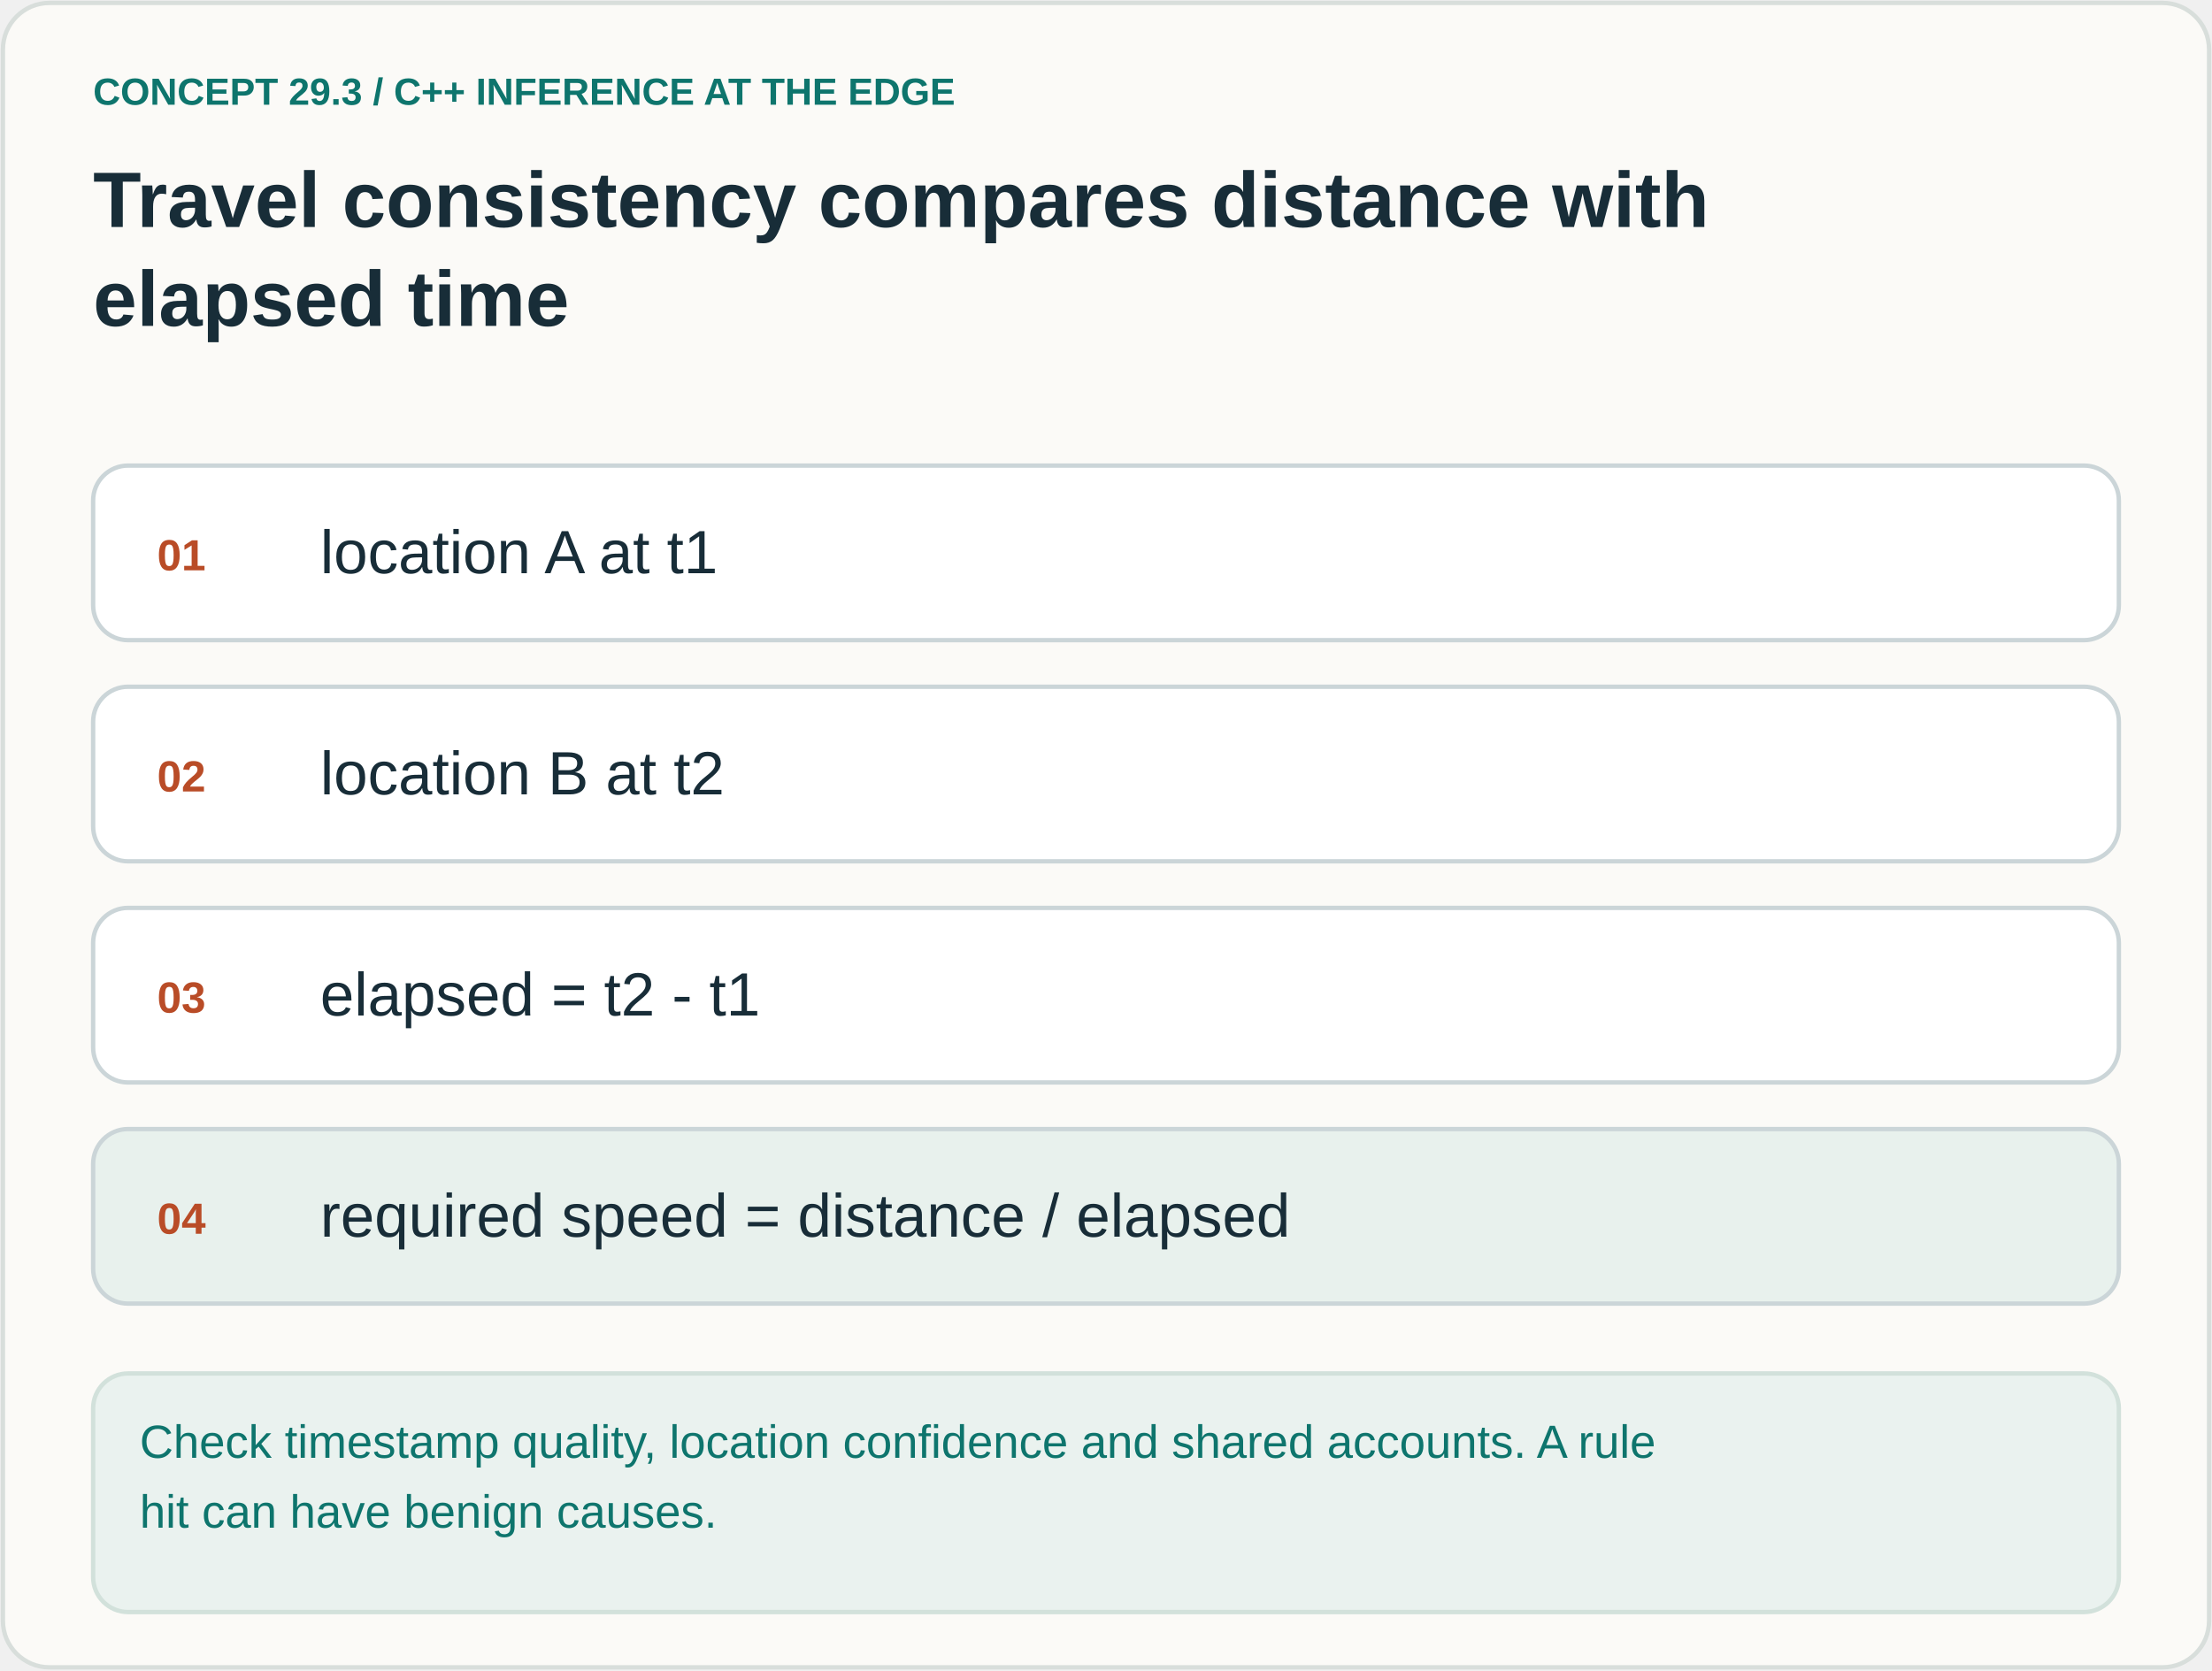
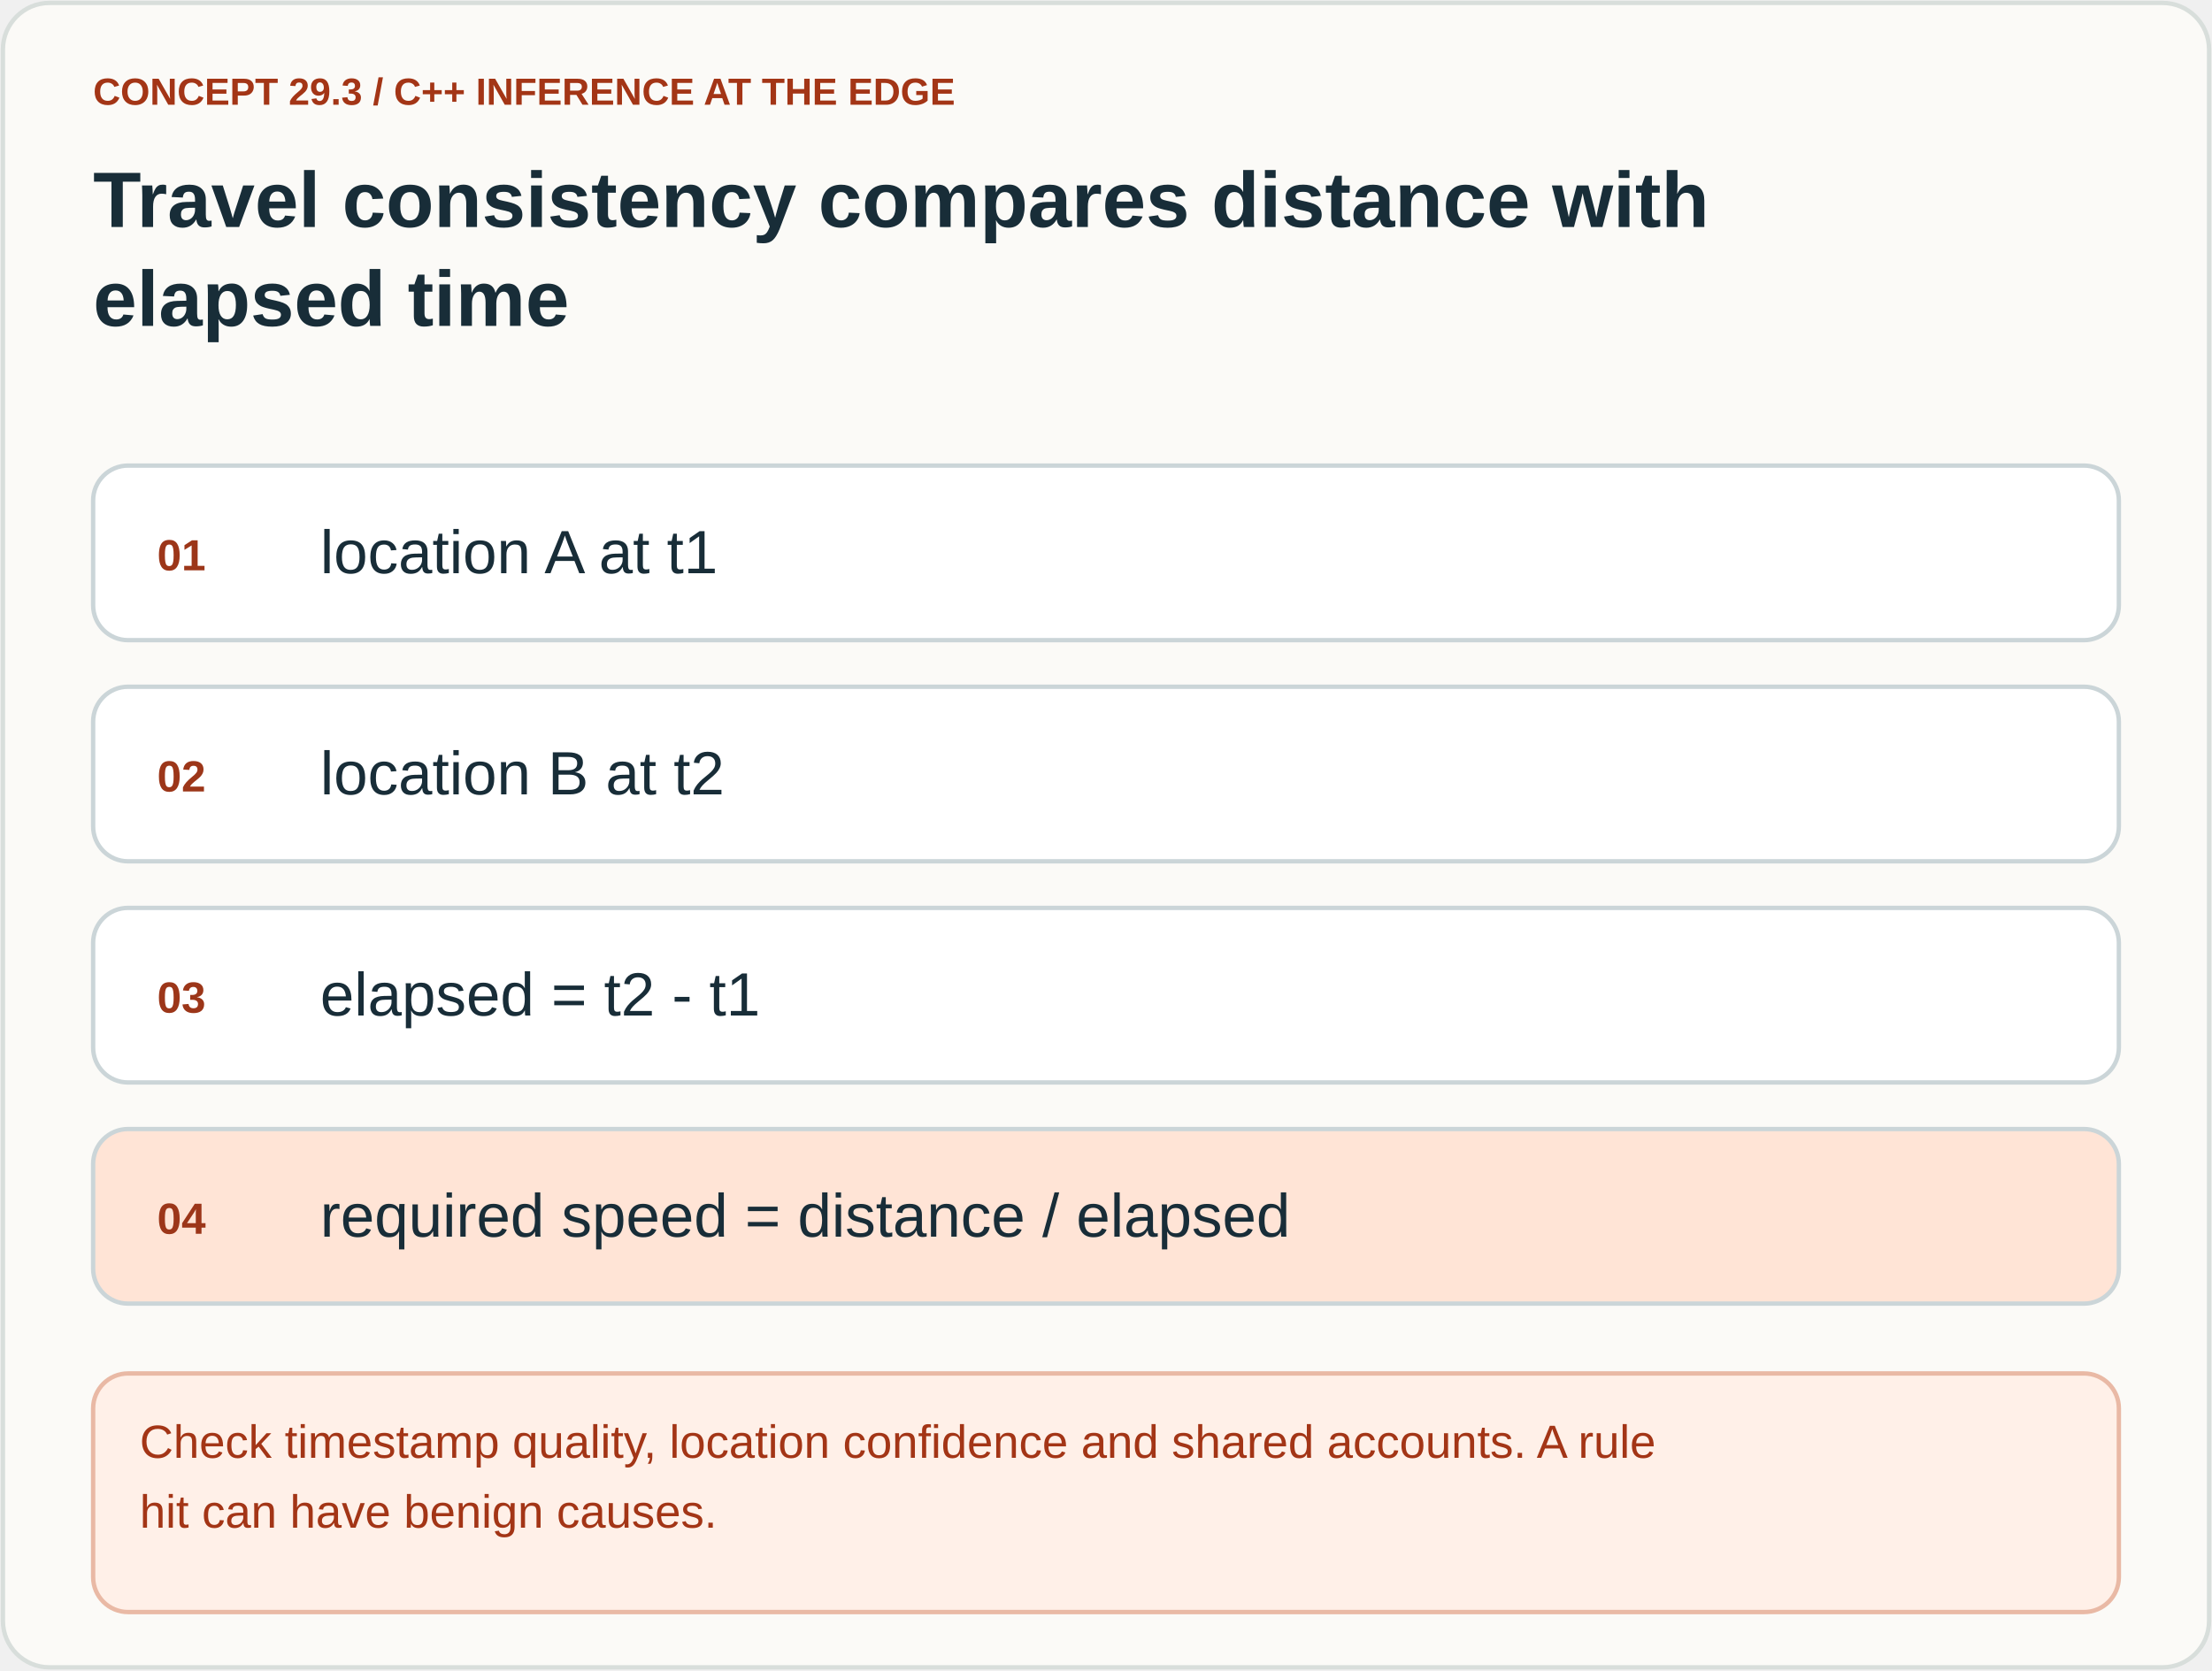
<svg xmlns="http://www.w3.org/2000/svg" width="760" height="574" viewBox="0 0 760 574" role="img" aria-labelledby="title desc">
  <defs>
    <marker id="arrow" viewBox="0 0 10 10" refX="9" refY="5" markerWidth="6" markerHeight="6" orient="auto-start-reverse">
      <path d="M0 0 L10 5 L0 10 Z" fill="#738993" />
    </marker>
  </defs>
  <g font-family="Arial, Helvetica, sans-serif">
    <rect x="1" y="1" width="758" height="572" rx="16" fill="#fbfaf7" stroke="#d8dedb" stroke-width="1.5" />
-     <text x="32" y="36" font-size="13" fill="#0e756d" font-weight="700" text-anchor="start">CONCEPT 29.3  /  C++ INFERENCE AT THE EDGE</text>
+     <text x="32" y="36" font-size="13" fill="#a33516" font-weight="700" text-anchor="start">CONCEPT 29.3  /  C++ INFERENCE AT THE EDGE</text>
    <text x="32" y="78" font-size="27" fill="#182d38" font-weight="600" text-anchor="start">Travel consistency compares distance with</text>
    <text x="32" y="112" font-size="27" fill="#182d38" font-weight="600" text-anchor="start">elapsed time</text>
    <rect x="32" y="160" width="696" height="60" rx="12" fill="#fff" stroke="#cbd5d8" stroke-width="1.5" />
-     <text x="54" y="196" font-size="15" fill="#b94c27" font-weight="700" text-anchor="start">01</text>
+     <text x="54" y="196" font-size="15" fill="#9c3619" font-weight="700" text-anchor="start">01</text>
    <text x="110" y="197" font-size="21" fill="#182d38" font-weight="400" text-anchor="start">location A at t1</text>
    <rect x="32" y="236" width="696" height="60" rx="12" fill="#fff" stroke="#cbd5d8" stroke-width="1.5" />
-     <text x="54" y="272" font-size="15" fill="#b94c27" font-weight="700" text-anchor="start">02</text>
+     <text x="54" y="272" font-size="15" fill="#9c3619" font-weight="700" text-anchor="start">02</text>
    <text x="110" y="273" font-size="21" fill="#182d38" font-weight="400" text-anchor="start">location B at t2</text>
    <rect x="32" y="312" width="696" height="60" rx="12" fill="#fff" stroke="#cbd5d8" stroke-width="1.5" />
-     <text x="54" y="348" font-size="15" fill="#b94c27" font-weight="700" text-anchor="start">03</text>
+     <text x="54" y="348" font-size="15" fill="#9c3619" font-weight="700" text-anchor="start">03</text>
    <text x="110" y="349" font-size="21" fill="#182d38" font-weight="400" text-anchor="start">elapsed = t2 - t1</text>
-     <rect x="32" y="388" width="696" height="60" rx="12" fill="#e8f1ed" stroke="#cbd5d8" stroke-width="1.5" />
-     <text x="54" y="424" font-size="15" fill="#b94c27" font-weight="700" text-anchor="start">04</text>
+     <rect x="32" y="388" width="696" height="60" rx="12" fill="#ffe4d6" stroke="#cbd5d8" stroke-width="1.5" />
+     <text x="54" y="424" font-size="15" fill="#9c3619" font-weight="700" text-anchor="start">04</text>
    <text x="110" y="425" font-size="21" fill="#182d38" font-weight="400" text-anchor="start">required speed = distance / elapsed</text>
-     <rect x="32" y="472" width="696" height="82" rx="12" fill="#eaf2ef" stroke="#d2e1db" stroke-width="1.5" />
-     <text x="48" y="501" font-size="16" fill="#0e756d" font-weight="400" text-anchor="start">Check timestamp quality, location confidence and shared accounts. A rule</text>
-     <text x="48" y="525" font-size="16" fill="#0e756d" font-weight="400" text-anchor="start">hit can have benign causes.</text>
+     <rect x="32" y="472" width="696" height="82" rx="12" fill="#fff0e8" stroke="#e9b9a5" stroke-width="1.5" />
+     <text x="48" y="501" font-size="16" fill="#a33516" font-weight="400" text-anchor="start">Check timestamp quality, location confidence and shared accounts. A rule</text>
+     <text x="48" y="525" font-size="16" fill="#a33516" font-weight="400" text-anchor="start">hit can have benign causes.</text>
  </g>
</svg>
